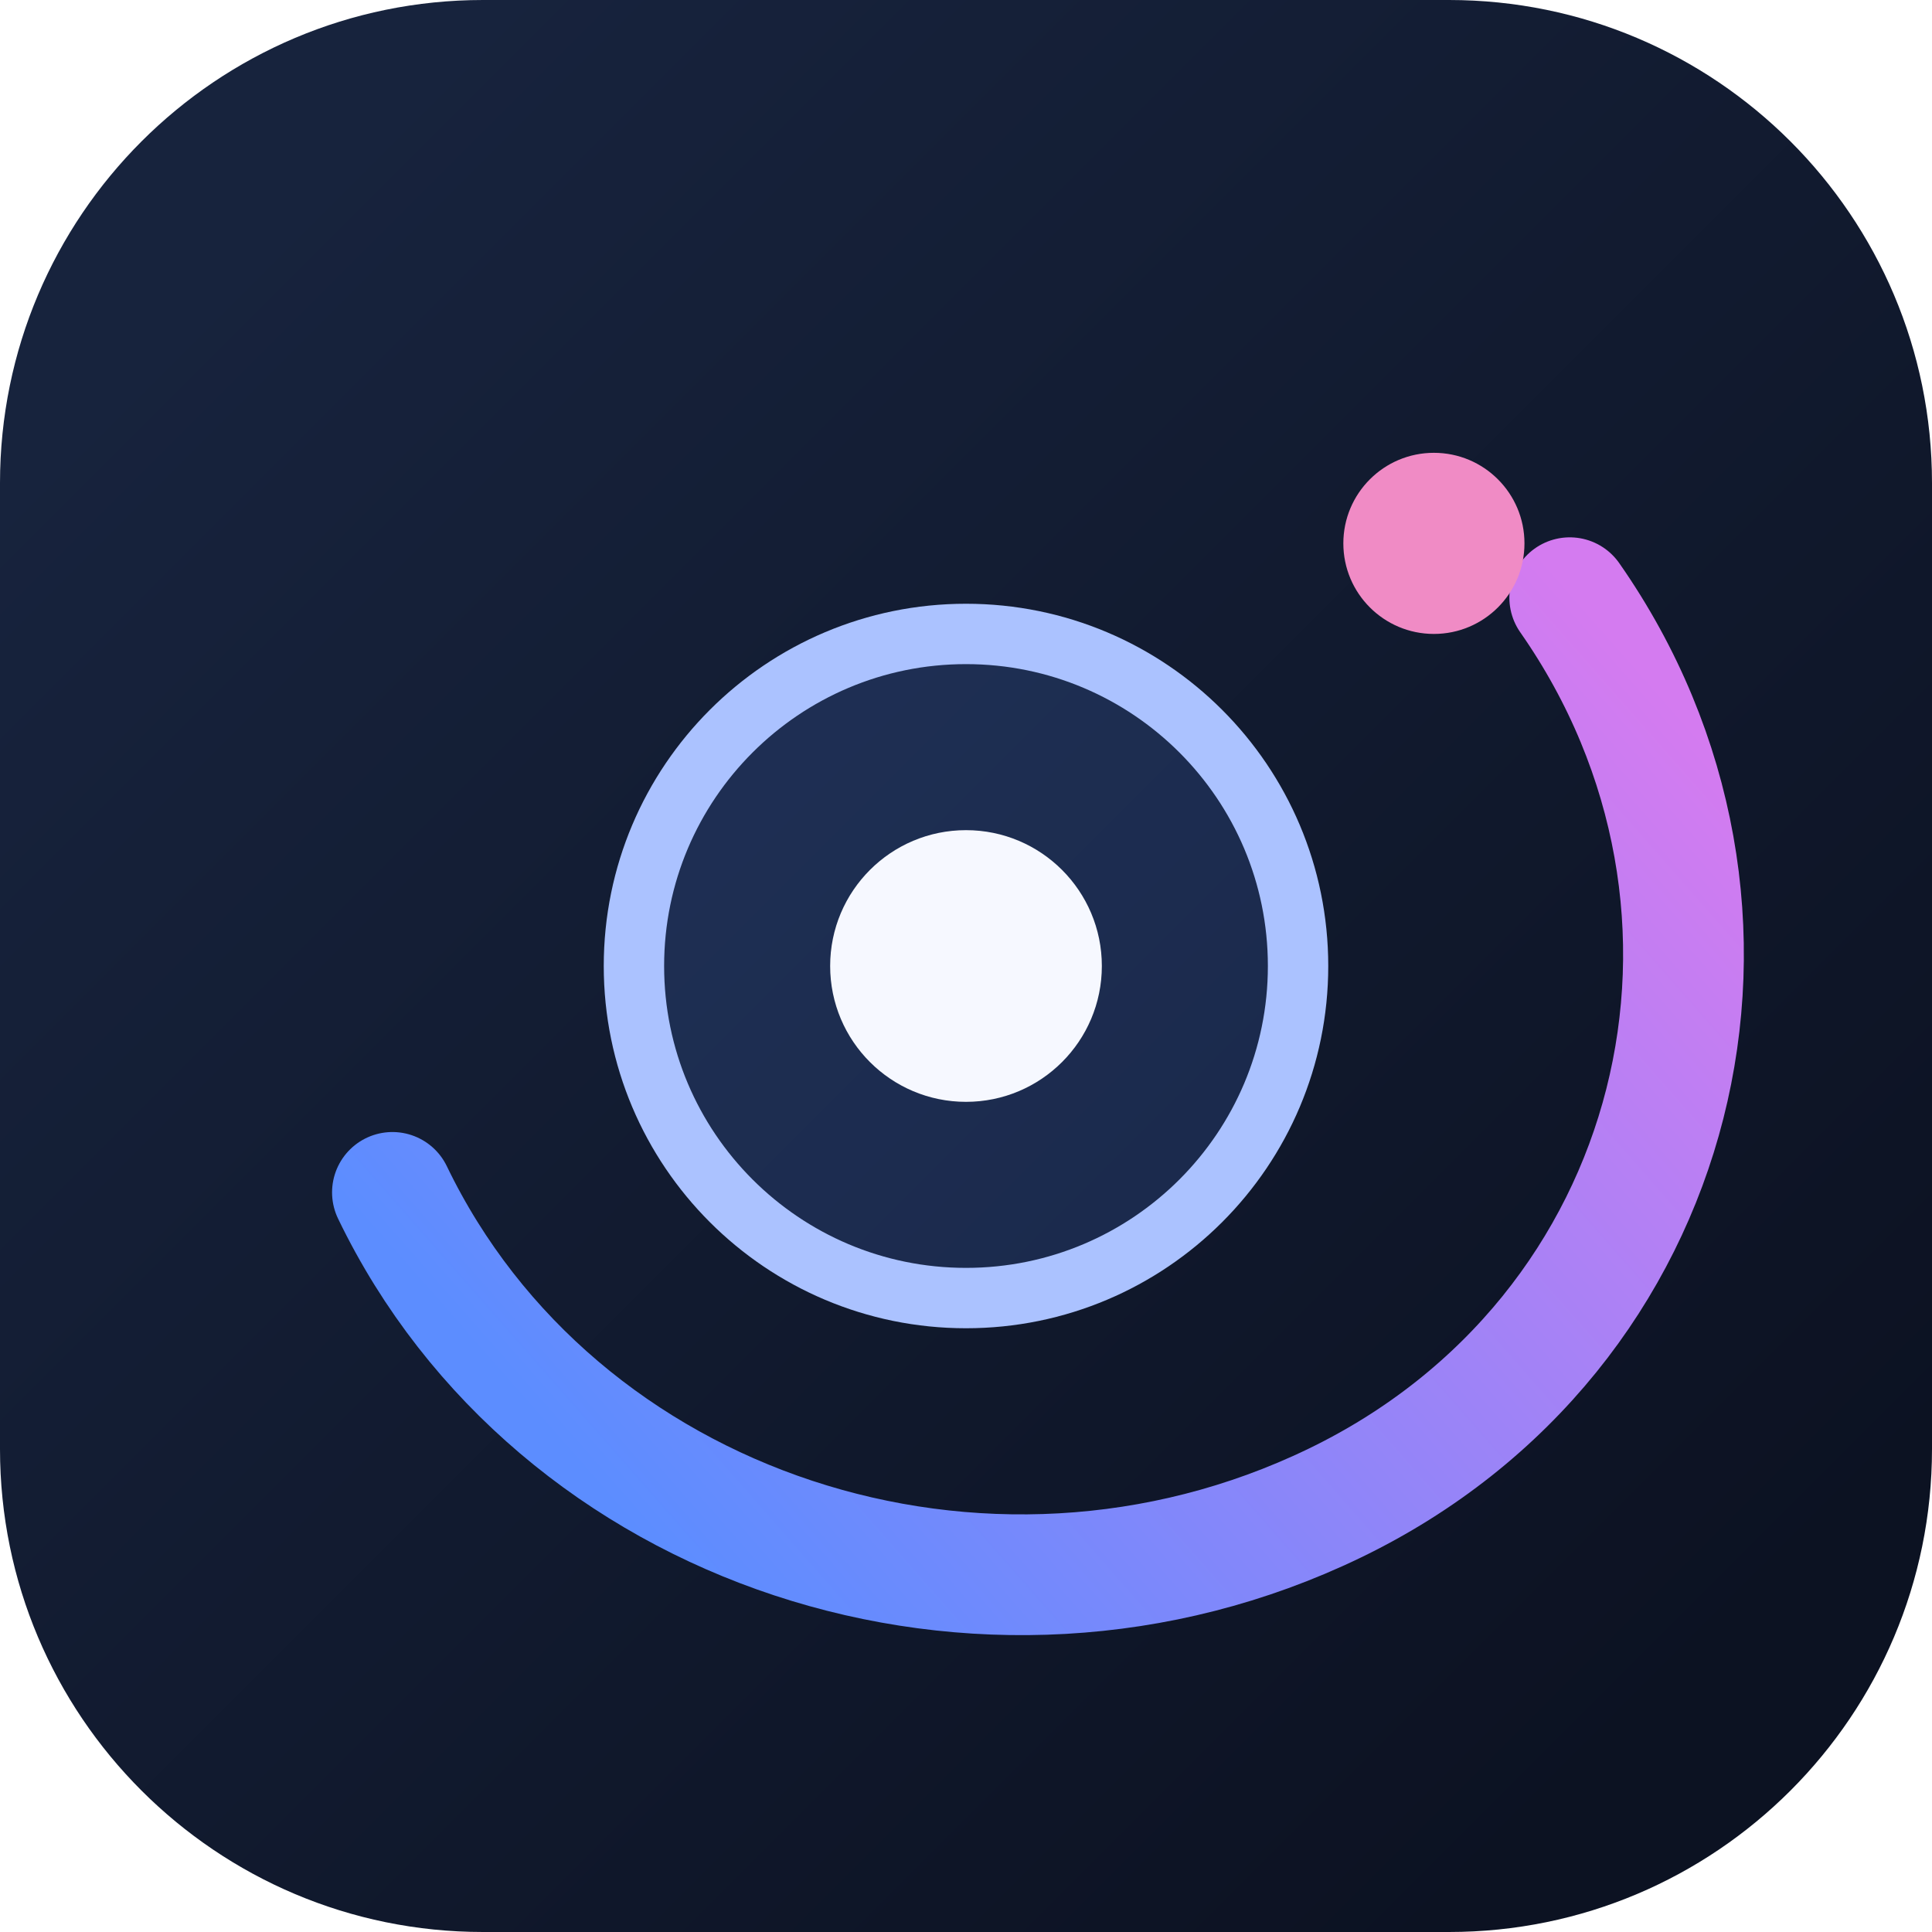
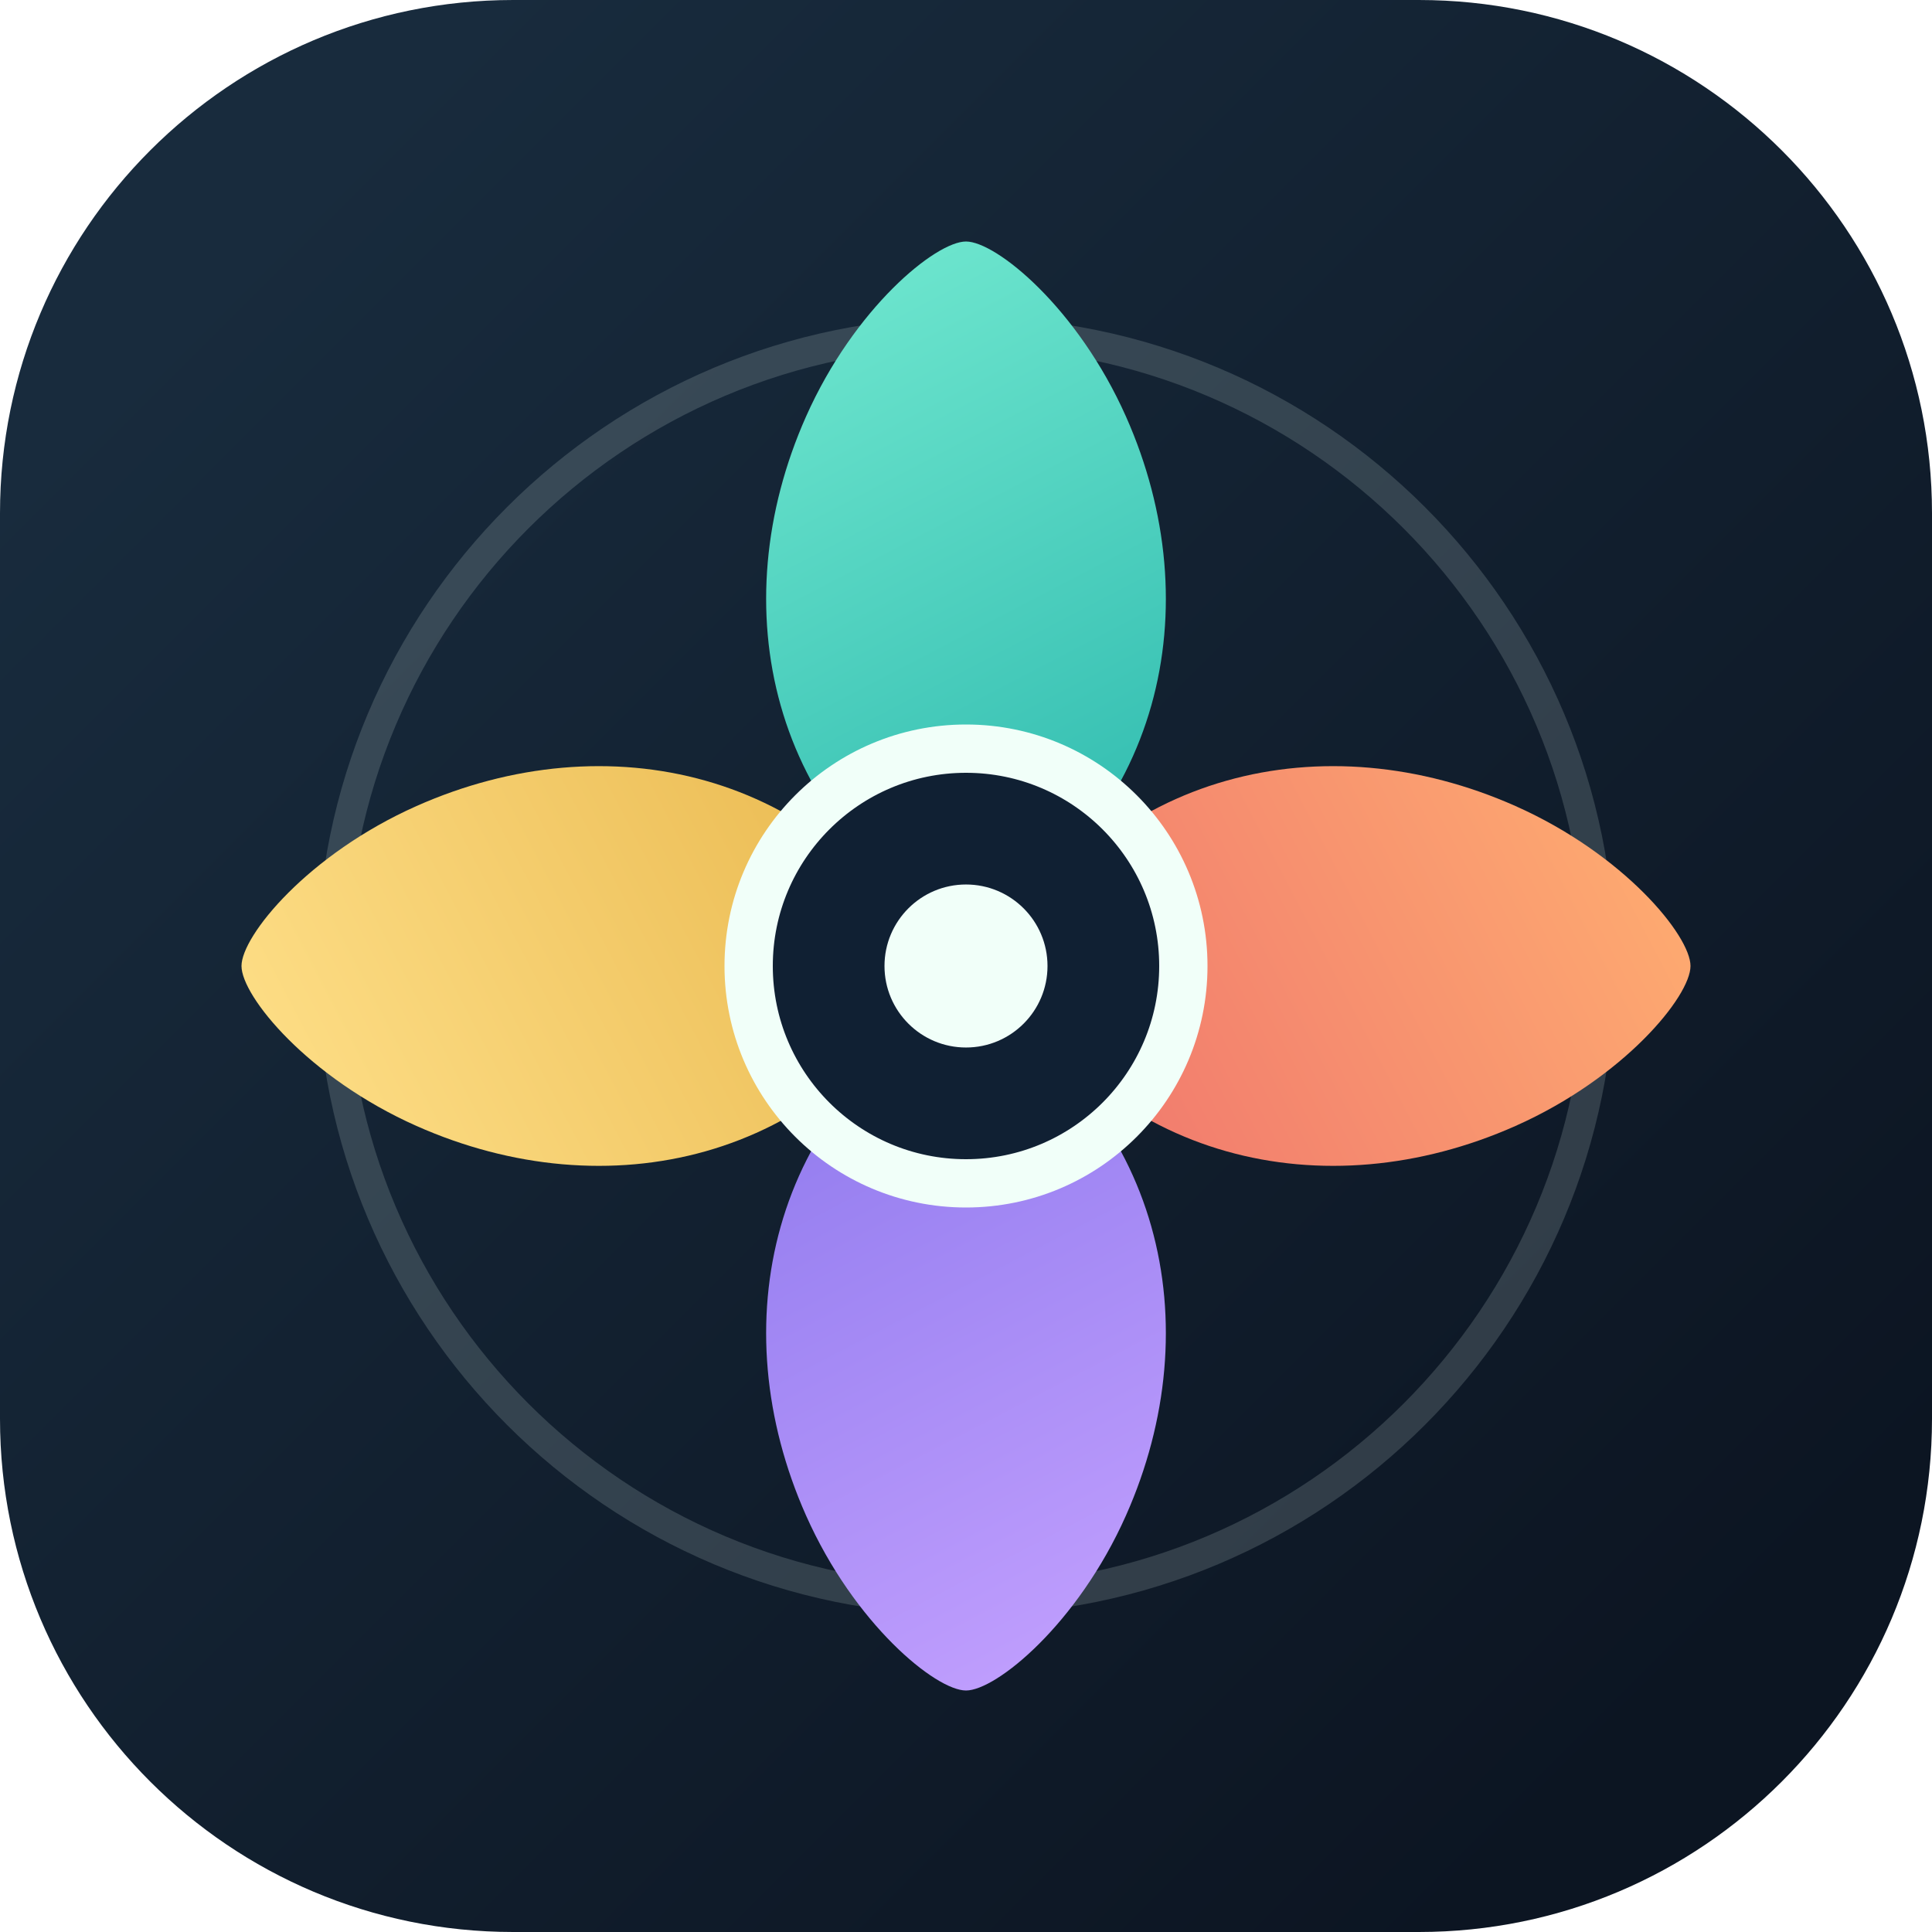
<svg xmlns="http://www.w3.org/2000/svg" viewBox="0 0 64 64" role="img" aria-labelledby="title desc">
  <defs>
    <linearGradient id="field" x1="8" y1="8" x2="56" y2="56" gradientUnits="userSpaceOnUse">
-       <stop stop-color="#17233d" />
-       <stop offset="1" stop-color="#0c1222" />
+       <stop stop-color="#182b3d" />
+       <stop offset="1" stop-color="#0c1522" />
    </linearGradient>
-     <linearGradient id="orbit" x1="16" y1="45" x2="49" y2="16" gradientUnits="userSpaceOnUse">
-       <stop stop-color="#5c8dff" />
-       <stop offset="1" stop-color="#d47bf0" />
+     <linearGradient id="teal" x1="25" y1="8" x2="37" y2="31" gradientUnits="userSpaceOnUse">
+       <stop stop-color="#74ead1" />
+       <stop offset="1" stop-color="#2bb8ad" />
    </linearGradient>
-     <radialGradient id="glow" cx="0" cy="0" r="1" gradientTransform="translate(32 30) rotate(90) scale(19)">
-       <stop stop-color="#6e9aff" stop-opacity=".42" />
-       <stop offset="1" stop-color="#6e9aff" stop-opacity="0" />
+     <linearGradient id="coral" x1="56" y1="25" x2="33" y2="37" gradientUnits="userSpaceOnUse">
+       <stop stop-color="#ffb071" />
+       <stop offset="1" stop-color="#ef736d" />
+     </linearGradient>
+     <linearGradient id="violet" x1="39" y1="56" x2="27" y2="33" gradientUnits="userSpaceOnUse">
+       <stop stop-color="#c5a2ff" />
+       <stop offset="1" stop-color="#8d78ed" />
+     </linearGradient>
+     <linearGradient id="amber" x1="8" y1="39" x2="31" y2="27" gradientUnits="userSpaceOnUse">
+       <stop stop-color="#ffe18b" />
+       <stop offset="1" stop-color="#e9b84e" />
+     </linearGradient>
+     <radialGradient id="halo" cx="0" cy="0" r="1" gradientTransform="translate(32 32) scale(22)">
+       <stop stop-color="#77e6d1" stop-opacity=".18" />
+       <stop offset="1" stop-color="#77e6d1" stop-opacity="0" />
    </radialGradient>
  </defs>
-   <rect width="64" height="64" rx="16" fill="url(#field)" />
-   <circle cx="32" cy="30" r="19" fill="url(#glow)" />
-   <path d="M13 39.5C18.4 50.7 32.6 55.4 44.2 49.8 55.8 44.2 59.2 30.1 52 19.8" fill="none" stroke="url(#orbit)" stroke-linecap="round" stroke-width="4" />
-   <path d="M21 32a11 11 0 1 1 22 0 11 11 0 0 1-22 0Z" fill="#5c8dff" fill-opacity=".16" stroke="#abc2ff" stroke-width="2" />
-   <circle cx="32" cy="32" r="4.5" fill="#f6f8ff" />
-   <circle cx="47.5" cy="18" r="3" fill="#f08bc5" />
+   <rect width="64" height="64" rx="17" fill="url(#field)" />
+   <circle cx="32" cy="32" r="23" fill="url(#halo)" />
+   <g fill="none" stroke="#e8fff8" stroke-opacity=".16" stroke-width="1">
+     <circle cx="32" cy="32" r="21" />
+     <path d="M32 10v44M10 32h44" />
+   </g>
+   <path d="M32 31C25.5 27.3 23.9 20.1 26.7 13.8 28.3 10.2 31 8 32 8c1 0 3.7 2.2 5.3 5.8 2.8 6.3 1.2 13.5-5.3 17.2Z" fill="url(#teal)" />
+   <path d="M33 32C36.7 25.5 43.9 23.9 50.2 26.7 53.8 28.3 56 31 56 32c0 1-2.2 3.7-5.8 5.3-6.3 2.8-13.5 1.2-17.2-5.3Z" fill="url(#coral)" />
+   <path d="M32 33C38.5 36.7 40.1 43.9 37.3 50.2 35.7 53.8 33 56 32 56c-1 0-3.7-2.2-5.3-5.8-2.8-6.3-1.2-13.5 5.3-17.2Z" fill="url(#violet)" />
+   <path d="M31 32C27.3 38.5 20.1 40.1 13.8 37.3 10.2 35.7 8 33 8 32c0-1 2.2-3.7 5.8-5.3 6.3-2.8 13.5-1.2 17.2 5.3Z" fill="url(#amber)" />
+   <circle cx="32" cy="32" r="7.2" fill="#102033" stroke="#f1fff9" stroke-width="1.6" />
+   <circle cx="32" cy="32" r="2.7" fill="#f1fff9" />
</svg>
